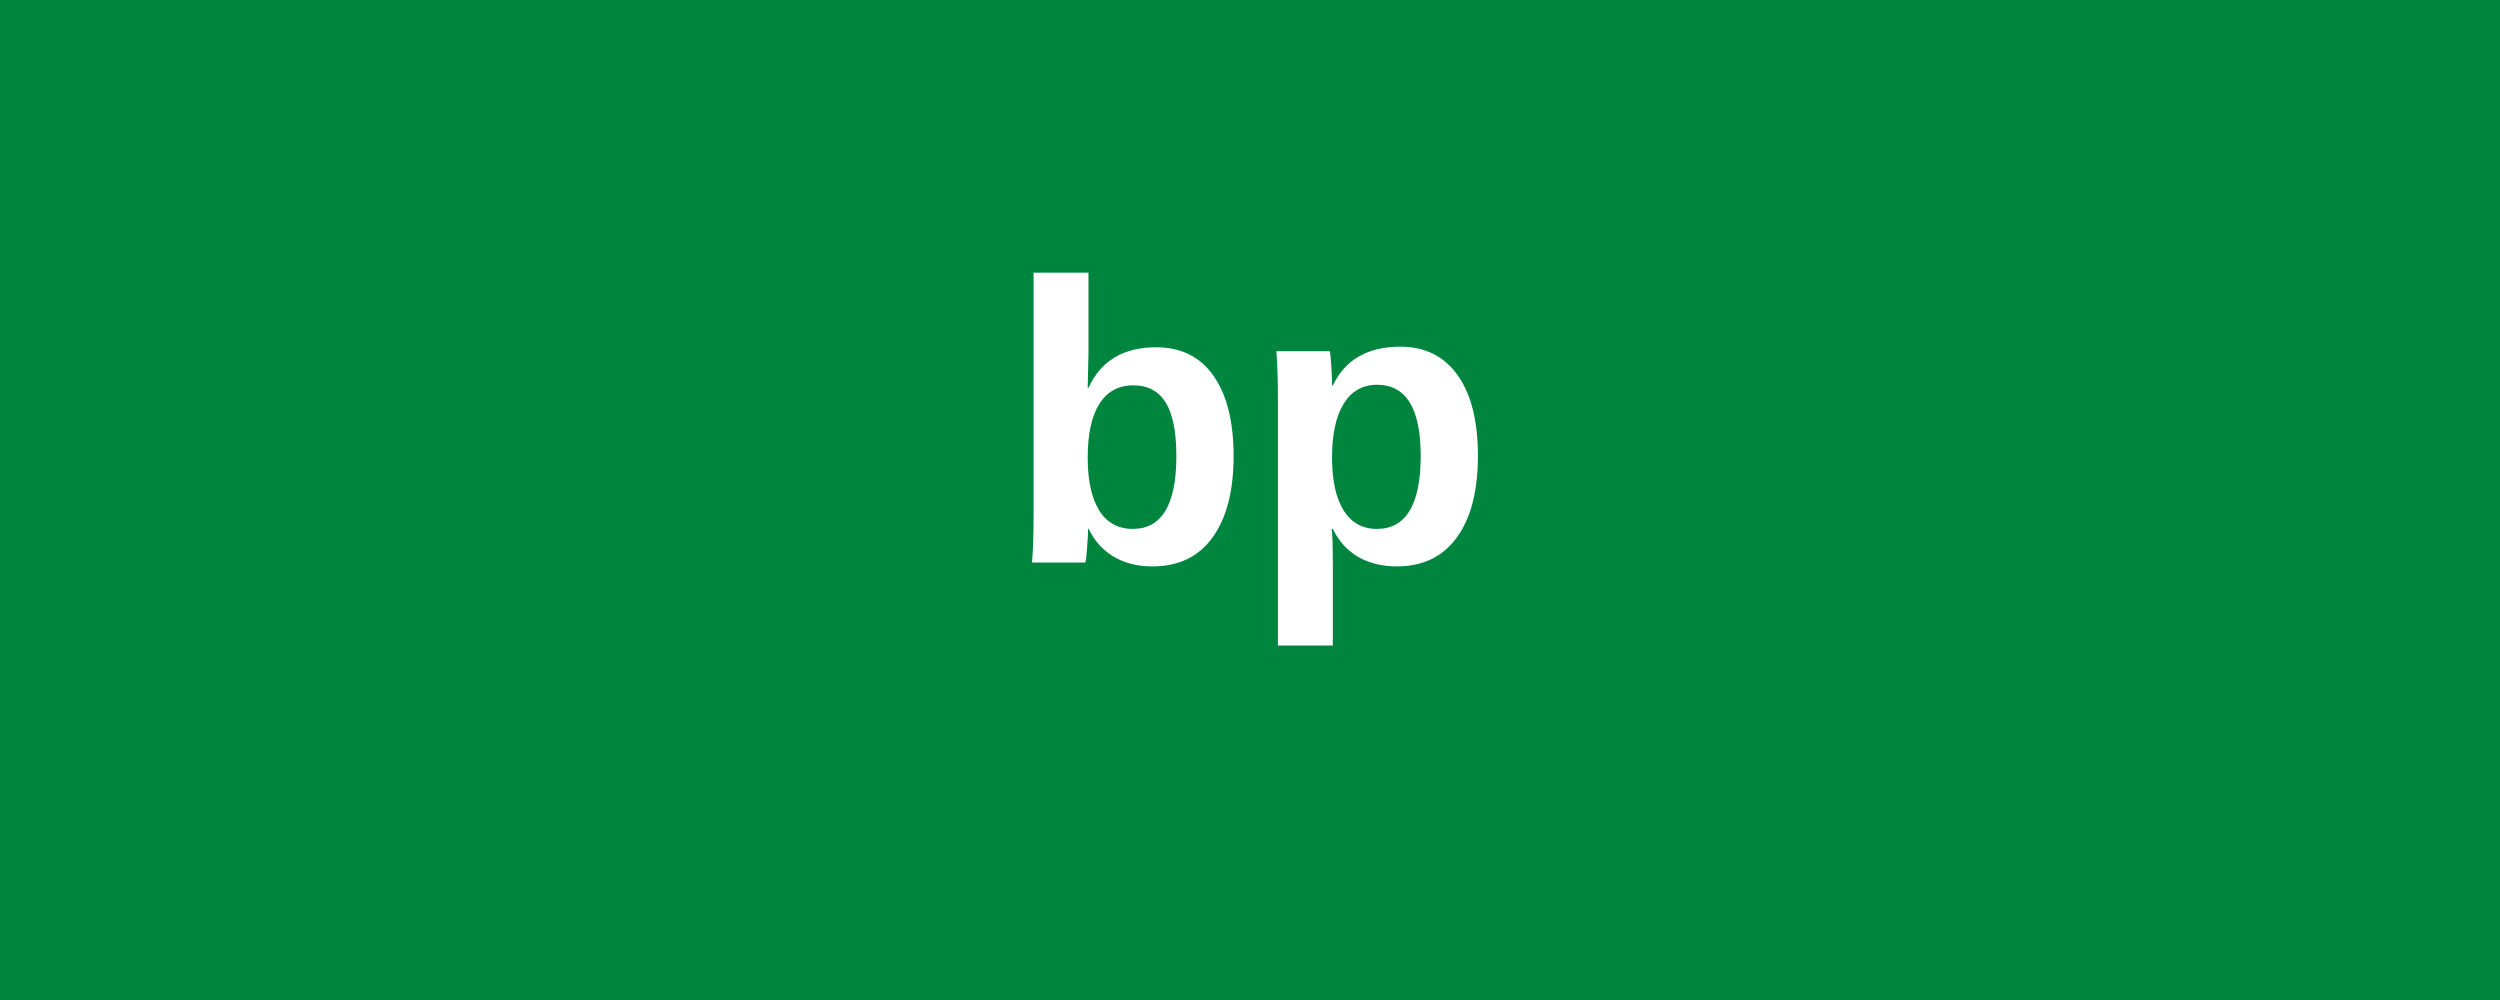
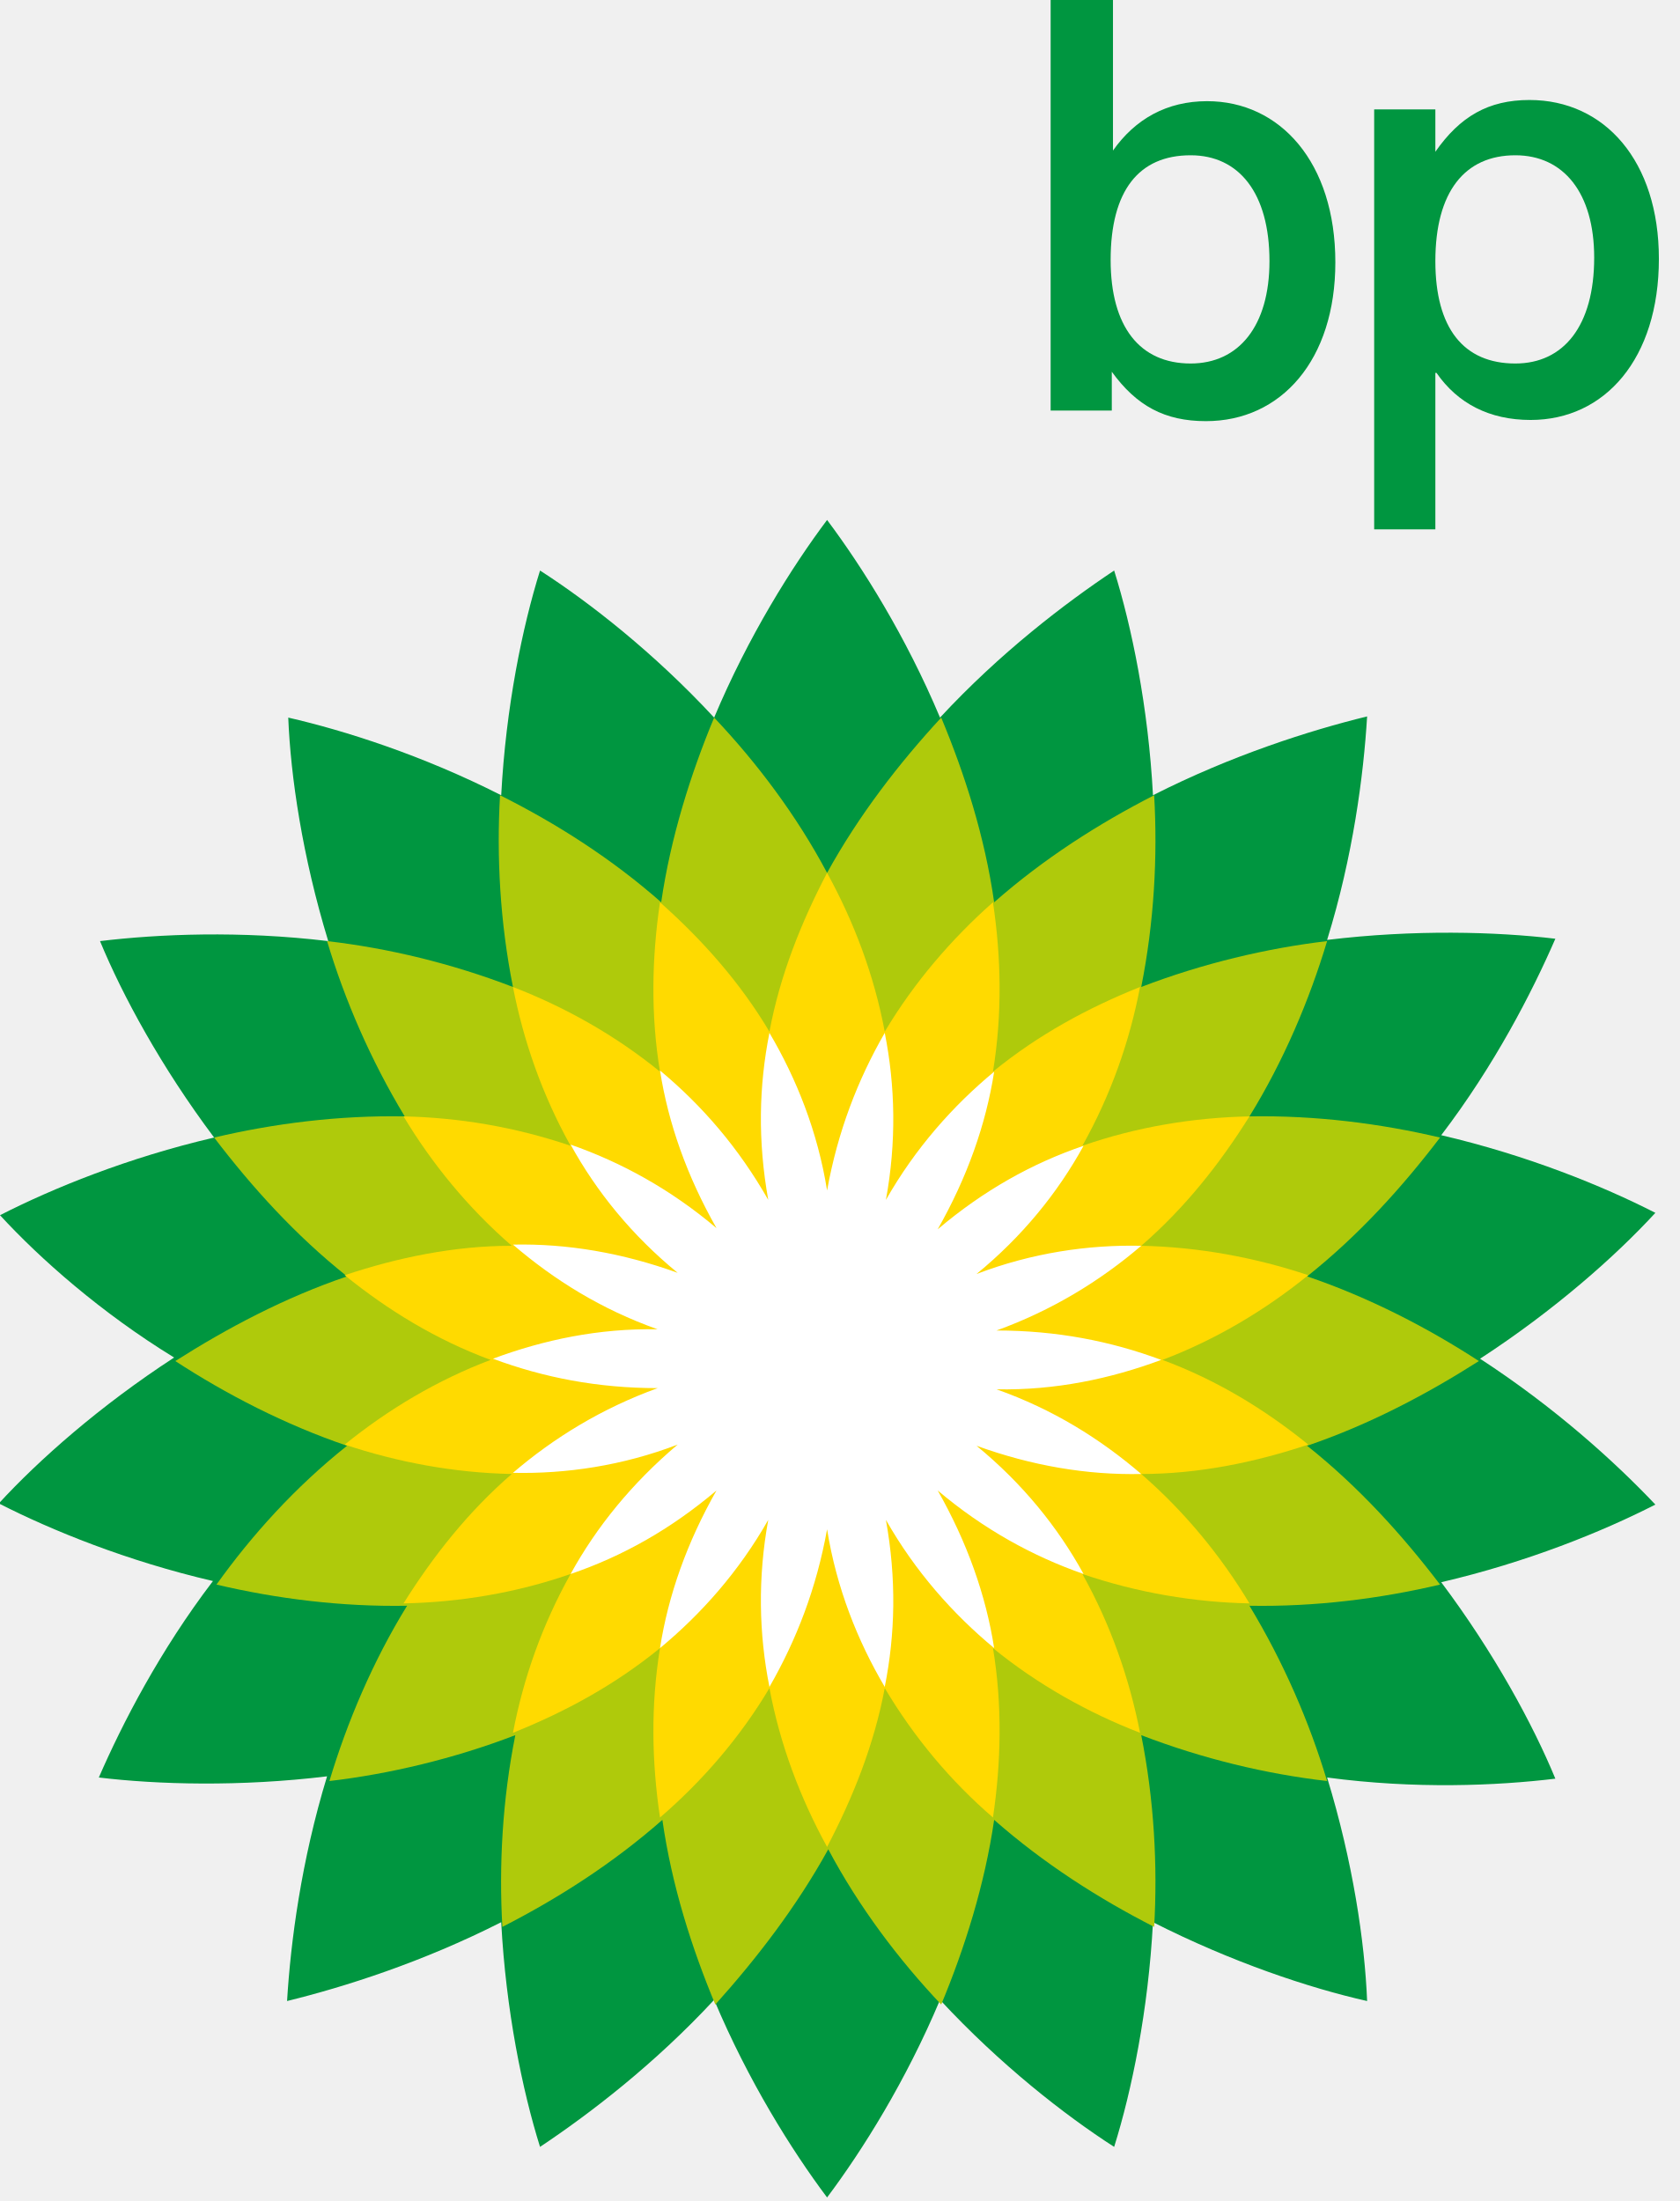
- <svg xmlns="http://www.w3.org/2000/svg" viewBox="0 0 200 80">
-   <rect width="200" height="80" fill="#00853F" />
-   <text x="100" y="45" font-family="Arial, sans-serif" font-size="32" fill="white" text-anchor="middle" font-weight="bold">bp</text>
+ <svg xmlns="http://www.w3.org/2000/svg" width="74" height="97" viewBox="0 0 74 97" fill="none">
+   <g clip-path="url(#clip0_17_2028)">
+     <path fill-rule="evenodd" clip-rule="evenodd" d="M22.086 35.047C22.293 31.158 23.019 27.633 23.797 25.144C25.974 26.544 28.825 28.773 31.469 31.625C32.973 28.048 34.891 24.989 36.446 22.915C38.002 24.989 39.92 28.048 41.423 31.625C44.067 28.773 46.919 26.596 49.096 25.144C49.874 27.633 50.6 31.158 50.807 35.047C54.281 33.284 57.702 32.195 60.243 31.573C60.087 34.165 59.621 37.742 58.48 41.423C62.316 40.957 65.946 41.06 68.538 41.371C67.501 43.756 65.842 46.971 63.509 50.029C67.293 50.911 70.612 52.259 72.945 53.451C71.182 55.369 68.486 57.754 65.22 59.88C68.486 62.005 71.13 64.39 72.945 66.308C70.612 67.501 67.293 68.849 63.509 69.73C65.842 72.841 67.553 76.003 68.538 78.388C65.946 78.699 62.368 78.855 58.48 78.336C59.621 82.069 60.139 85.594 60.243 88.187C57.702 87.616 54.281 86.476 50.807 84.713C50.6 88.601 49.874 92.127 49.096 94.615C46.919 93.215 44.067 90.986 41.423 88.135C39.92 91.712 38.002 94.771 36.446 96.844C34.891 94.771 32.973 91.712 31.469 88.135C28.825 90.986 25.974 93.164 23.797 94.615C23.019 92.127 22.293 88.601 22.086 84.713C18.612 86.476 15.19 87.564 12.65 88.187C12.806 85.594 13.272 82.017 14.413 78.284C10.576 78.751 6.947 78.647 4.355 78.336C5.392 75.951 7.051 72.737 9.384 69.678C5.599 68.797 2.281 67.449 -0.052 66.257C1.711 64.338 4.407 61.953 7.673 59.828C4.459 57.858 1.763 55.473 8.61235e-05 53.555C2.333 52.362 5.651 51.014 9.436 50.133C7.103 47.023 5.392 43.86 4.407 41.475C6.999 41.164 10.576 41.009 14.464 41.475C13.324 37.742 12.806 34.217 12.702 31.625C15.19 32.195 18.612 33.284 22.086 35.047Z" fill="#009640" />
+     <path fill-rule="evenodd" clip-rule="evenodd" d="M15.294 63.716C12.546 62.783 9.954 61.435 7.725 59.983C10.006 58.532 12.546 57.184 15.294 56.251C13.013 54.436 11.095 52.31 9.436 50.133C12.08 49.511 14.931 49.148 17.834 49.2C16.331 46.711 15.19 44.067 14.413 41.475C17.109 41.786 19.908 42.46 22.604 43.497C22.034 40.646 21.878 37.742 22.034 35.047C24.522 36.291 26.959 37.846 29.136 39.764C29.551 36.913 30.433 34.113 31.469 31.625C33.336 33.595 35.098 35.928 36.446 38.468C37.846 35.928 39.609 33.647 41.475 31.625C42.512 34.113 43.394 36.861 43.808 39.764C45.986 37.846 48.422 36.291 50.859 35.047C51.014 37.742 50.859 40.646 50.289 43.497C52.985 42.46 55.836 41.786 58.48 41.475C57.702 44.067 56.562 46.763 55.058 49.2C57.962 49.148 60.813 49.511 63.457 50.133C61.798 52.31 59.88 54.436 57.599 56.251C60.346 57.184 62.939 58.532 65.168 59.983C62.887 61.435 60.346 62.783 57.599 63.716C59.88 65.531 61.798 67.656 63.457 69.834C60.813 70.456 57.962 70.819 55.058 70.767C56.562 73.255 57.702 75.9 58.48 78.492C55.784 78.181 52.985 77.507 50.289 76.47C50.859 79.321 51.014 82.225 50.859 84.92C48.422 83.676 45.986 82.121 43.808 80.203C43.394 83.054 42.512 85.854 41.475 88.342C39.609 86.372 37.846 84.039 36.498 81.499C35.098 84.039 33.336 86.32 31.521 88.342C30.484 85.854 29.603 83.106 29.188 80.203C27.011 82.121 24.574 83.676 22.137 84.92C21.982 82.225 22.137 79.321 22.708 76.47C20.012 77.507 17.16 78.181 14.516 78.492C15.294 75.9 16.435 73.204 17.938 70.767C15.035 70.819 12.183 70.456 9.539 69.834C11.095 67.656 13.013 65.531 15.294 63.716Z" fill="#AFCA0B" />
+     <path fill-rule="evenodd" clip-rule="evenodd" d="M33.906 45.467C34.372 42.979 35.306 40.646 36.446 38.468C37.639 40.646 38.52 42.979 38.987 45.467C40.283 43.29 41.942 41.371 43.756 39.764C44.119 42.201 44.171 44.69 43.756 47.23C45.726 45.623 47.904 44.43 50.237 43.497C49.77 45.934 48.941 48.267 47.696 50.496C50.081 49.666 52.57 49.252 55.058 49.2C53.762 51.274 52.207 53.244 50.288 54.903C52.829 54.955 55.317 55.421 57.65 56.199C55.732 57.754 53.555 59.05 51.222 59.932C53.606 60.813 55.732 62.109 57.65 63.664C55.317 64.442 52.829 64.96 50.288 64.96C52.207 66.62 53.814 68.59 55.058 70.663C52.621 70.612 50.133 70.197 47.696 69.367C48.941 71.597 49.77 73.981 50.237 76.366C47.956 75.485 45.726 74.24 43.756 72.633C44.171 75.122 44.119 77.662 43.756 80.099C41.89 78.492 40.283 76.573 38.987 74.396C38.52 76.885 37.587 79.218 36.446 81.395C35.254 79.218 34.372 76.885 33.906 74.396C32.61 76.573 30.951 78.492 29.084 80.099C28.721 77.662 28.67 75.174 29.084 72.633C27.114 74.24 24.937 75.433 22.604 76.366C23.07 73.93 23.9 71.597 25.144 69.367C22.759 70.197 20.271 70.612 17.782 70.663C19.078 68.59 20.634 66.62 22.552 64.96C20.012 64.909 17.523 64.442 15.19 63.664C17.108 62.109 19.286 60.813 21.619 59.932C19.234 59.05 17.108 57.754 15.19 56.199C17.523 55.421 20.012 54.903 22.552 54.903C20.634 53.244 19.027 51.274 17.782 49.2C20.219 49.252 22.708 49.666 25.144 50.496C23.9 48.267 23.07 45.882 22.604 43.497C24.885 44.378 27.114 45.623 29.084 47.23C28.67 44.741 28.721 42.201 29.084 39.764C30.951 41.423 32.61 43.29 33.906 45.467Z" fill="#FFDA00" />
+     <path fill-rule="evenodd" clip-rule="evenodd" d="M33.854 52.881C33.388 50.289 33.439 47.852 33.906 45.519C35.098 47.541 36.032 49.874 36.446 52.466C36.913 49.874 37.794 47.593 38.987 45.519C39.453 47.852 39.505 50.34 39.038 52.881C40.335 50.6 41.994 48.733 43.808 47.23C43.445 49.563 42.616 51.896 41.32 54.177C43.342 52.466 45.467 51.274 47.748 50.496C46.608 52.57 45.052 54.488 43.031 56.147C45.467 55.214 47.956 54.851 50.289 54.903C48.474 56.458 46.349 57.754 43.912 58.636C46.556 58.636 48.941 59.102 51.17 59.932C48.941 60.761 46.504 61.279 43.912 61.228C46.4 62.109 48.474 63.405 50.289 64.96C47.904 65.012 45.467 64.598 43.031 63.716C45.052 65.375 46.608 67.293 47.748 69.367C45.519 68.59 43.342 67.397 41.32 65.686C42.616 67.967 43.445 70.3 43.808 72.633C41.994 71.13 40.335 69.263 39.038 66.982C39.505 69.575 39.453 72.011 38.987 74.344C37.794 72.322 36.861 69.989 36.446 67.397C35.98 69.989 35.098 72.27 33.906 74.344C33.439 72.011 33.388 69.523 33.854 66.982C32.558 69.263 30.899 71.13 29.084 72.633C29.447 70.3 30.277 67.967 31.573 65.686C29.551 67.397 27.425 68.59 25.144 69.367C26.285 67.293 27.84 65.375 29.862 63.664C27.425 64.598 24.937 64.96 22.604 64.909C24.419 63.353 26.544 62.057 28.981 61.176C26.337 61.176 23.952 60.709 21.723 59.88C23.952 59.05 26.389 58.532 28.981 58.584C26.492 57.702 24.419 56.406 22.604 54.851C24.989 54.799 27.425 55.214 29.862 56.095C27.84 54.436 26.285 52.518 25.144 50.444C27.374 51.222 29.551 52.414 31.573 54.125C30.277 51.844 29.447 49.511 29.084 47.178C30.951 48.733 32.558 50.6 33.854 52.881Z" fill="white" />
+     <path fill-rule="evenodd" clip-rule="evenodd" d="M46.297 0V18.093H48.992V16.383C50.081 17.886 51.325 18.56 53.14 18.56C56.458 18.56 58.843 15.864 58.843 11.561C58.843 7.154 56.406 4.459 53.192 4.459C51.429 4.459 50.029 5.236 49.044 6.636V0H46.297ZM52.466 6.843C54.592 6.843 55.94 8.502 55.94 11.509C55.94 14.361 54.592 16.02 52.466 16.02C50.237 16.02 48.941 14.413 48.941 11.457C48.941 8.399 50.185 6.843 52.466 6.843Z" fill="#009640" />
+     <path fill-rule="evenodd" clip-rule="evenodd" d="M66.775 6.843C68.901 6.843 70.249 8.502 70.249 11.354C70.249 14.361 68.901 16.02 66.775 16.02C64.494 16.02 63.25 14.464 63.25 11.509C63.25 8.451 64.546 6.843 66.775 6.843ZM63.301 16.434C64.235 17.782 65.634 18.508 67.449 18.508C70.715 18.508 73.1 15.812 73.1 11.406C73.1 7.103 70.715 4.407 67.397 4.407C65.583 4.407 64.338 5.133 63.25 6.688V4.821H60.554V23.33H63.25V16.434H63.301Z" fill="#009640" />
+   </g>
+   <defs>
+     <clipPath id="clip0_17_2028">
+       <rect width="73.1" height="97" fill="white" />
+     </clipPath>
+   </defs>
</svg>
